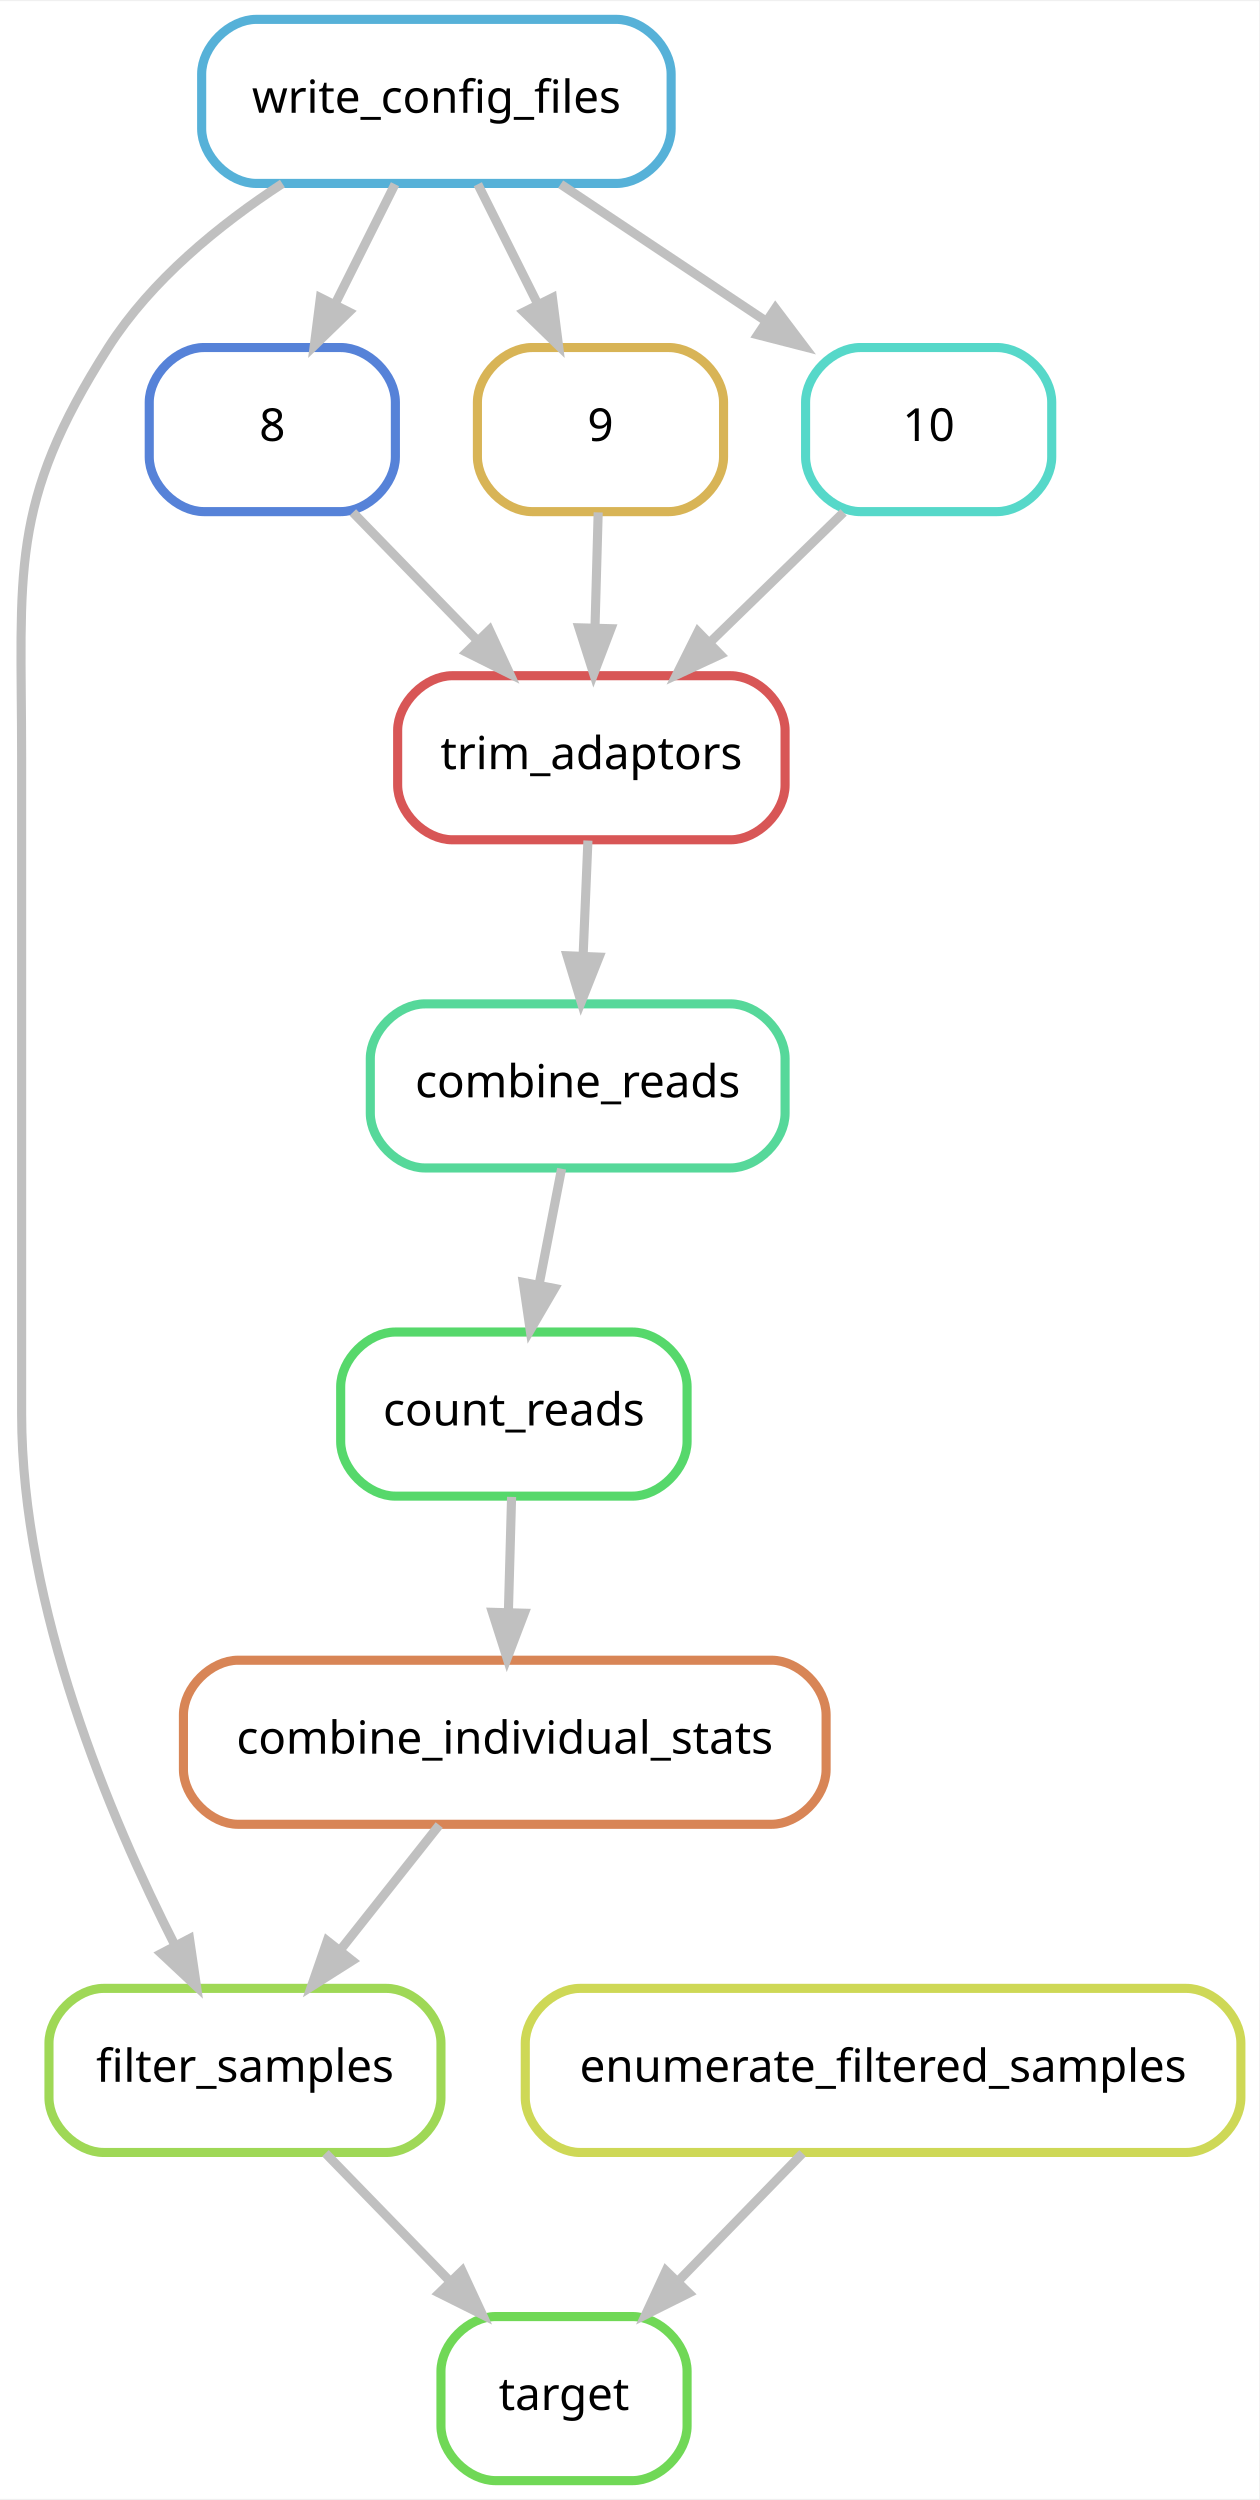
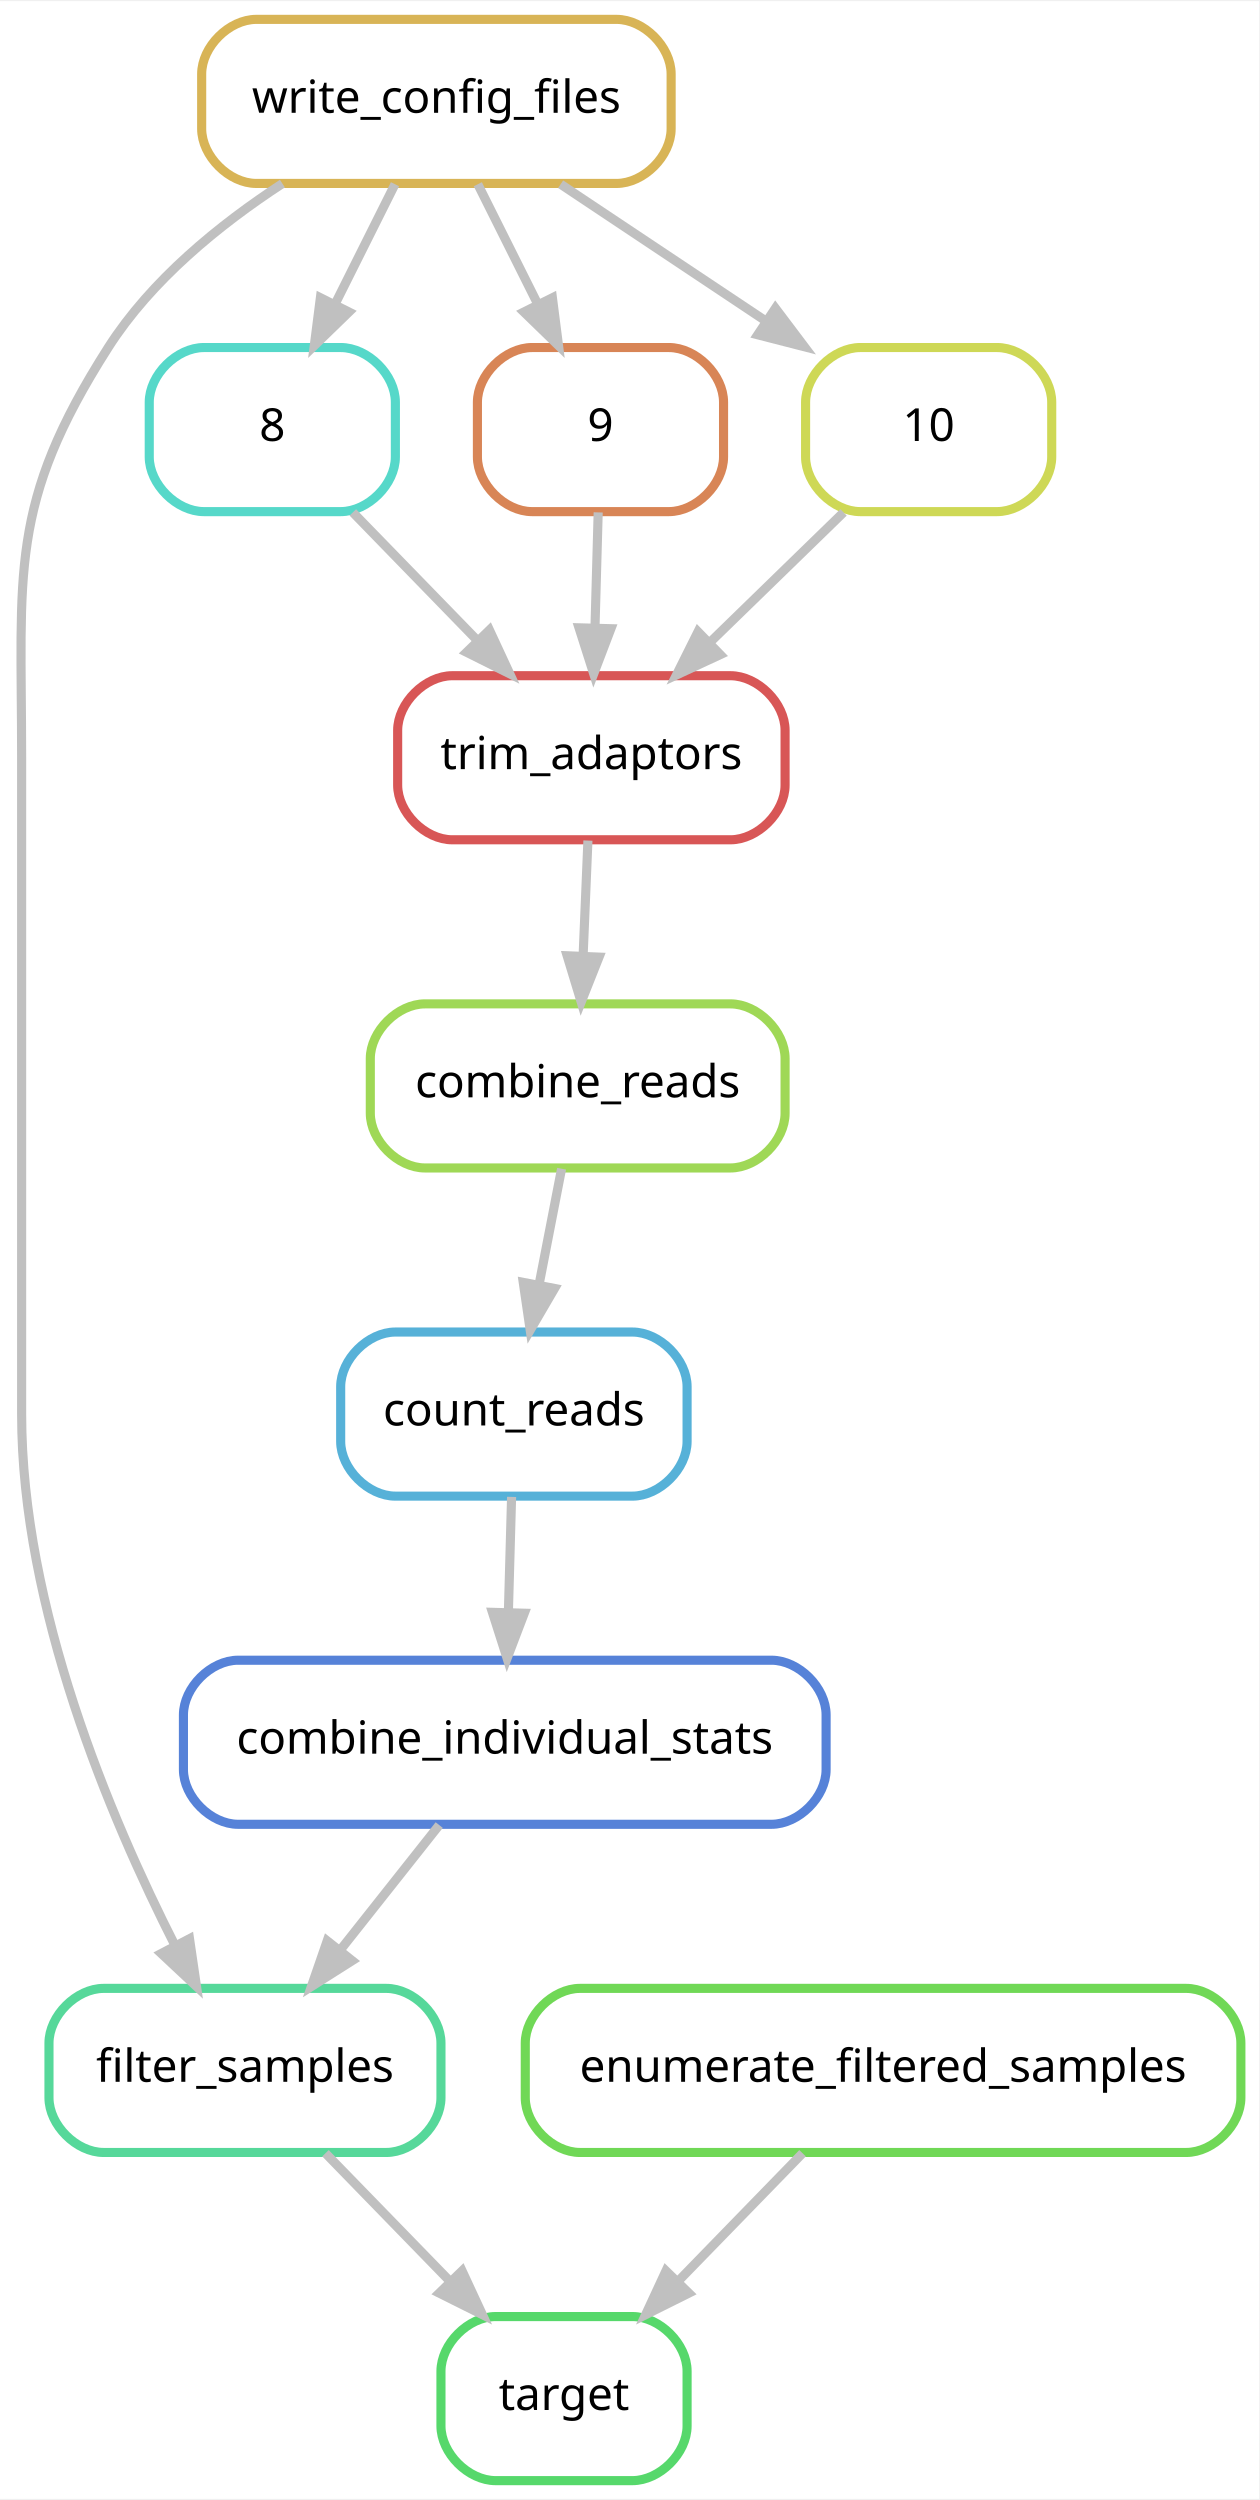
<svg xmlns="http://www.w3.org/2000/svg" width="276pt" height="548pt" viewBox="0.00 0.00 276.25 548.00">
  <g id="graph0" class="graph" transform="scale(1 1) rotate(0) translate(4 544)">
    <polygon fill="#ffffff" stroke="transparent" points="-4,4 -4,-544 272.245,-544 272.245,4 -4,4" />
    <g id="node1" class="node">
-       <path fill="none" stroke="#70d856" stroke-width="2" d="M134.745,-36C134.745,-36 104.745,-36 104.745,-36 98.745,-36 92.745,-30 92.745,-24 92.745,-24 92.745,-12 92.745,-12 92.745,-6 98.745,0 104.745,0 104.745,0 134.745,0 134.745,0 140.745,0 146.745,-6 146.745,-12 146.745,-12 146.745,-24 146.745,-24 146.745,-30 140.745,-36 134.745,-36" />
+       <path fill="none" stroke="#56d86b" stroke-width="2" d="M134.745,-36C134.745,-36 104.745,-36 104.745,-36 98.745,-36 92.745,-30 92.745,-24 92.745,-24 92.745,-12 92.745,-12 92.745,-6 98.745,0 104.745,0 104.745,0 134.745,0 134.745,0 140.745,0 146.745,-6 146.745,-12 146.745,-12 146.745,-24 146.745,-24 146.745,-30 140.745,-36 134.745,-36" />
      <text text-anchor="middle" x="119.745" y="-15.5" font-family="sans" font-size="10.00" fill="#000000">target</text>
    </g>
    <g id="node2" class="node">
-       <path fill="none" stroke="#9fd856" stroke-width="2" d="M80.745,-108C80.745,-108 18.745,-108 18.745,-108 12.745,-108 6.745,-102 6.745,-96 6.745,-96 6.745,-84 6.745,-84 6.745,-78 12.745,-72 18.745,-72 18.745,-72 80.745,-72 80.745,-72 86.745,-72 92.745,-78 92.745,-84 92.745,-84 92.745,-96 92.745,-96 92.745,-102 86.745,-108 80.745,-108" />
+       <path fill="none" stroke="#56d89a" stroke-width="2" d="M80.745,-108C80.745,-108 18.745,-108 18.745,-108 12.745,-108 6.745,-102 6.745,-96 6.745,-96 6.745,-84 6.745,-84 6.745,-78 12.745,-72 18.745,-72 18.745,-72 80.745,-72 80.745,-72 86.745,-72 92.745,-78 92.745,-84 92.745,-84 92.745,-96 92.745,-96 92.745,-102 86.745,-108 80.745,-108" />
      <text text-anchor="middle" x="49.745" y="-87.5" font-family="sans" font-size="10.00" fill="#000000">filter_samples</text>
    </g>
    <g id="edge2" class="edge">
      <path fill="none" stroke="#c0c0c0" stroke-width="2" d="M67.409,-71.831C75.718,-63.285 85.772,-52.944 94.837,-43.62" />
      <polygon fill="#c0c0c0" stroke="#c0c0c0" stroke-width="2" points="97.382,-46.023 101.844,-36.413 92.363,-41.144 97.382,-46.023" />
    </g>
    <g id="node3" class="node">
-       <path fill="none" stroke="#ced856" stroke-width="2" d="M256.245,-108C256.245,-108 123.245,-108 123.245,-108 117.245,-108 111.245,-102 111.245,-96 111.245,-96 111.245,-84 111.245,-84 111.245,-78 117.245,-72 123.245,-72 123.245,-72 256.245,-72 256.245,-72 262.245,-72 268.245,-78 268.245,-84 268.245,-84 268.245,-96 268.245,-96 268.245,-102 262.245,-108 256.245,-108" />
+       <path fill="none" stroke="#70d856" stroke-width="2" d="M256.245,-108C256.245,-108 123.245,-108 123.245,-108 117.245,-108 111.245,-102 111.245,-96 111.245,-96 111.245,-84 111.245,-84 111.245,-78 117.245,-72 123.245,-72 123.245,-72 256.245,-72 256.245,-72 262.245,-72 268.245,-78 268.245,-84 268.245,-84 268.245,-96 268.245,-96 268.245,-102 262.245,-108 256.245,-108" />
      <text text-anchor="middle" x="189.745" y="-87.5" font-family="sans" font-size="10.00" fill="#000000">enumerate_filtered_samples</text>
    </g>
    <g id="edge1" class="edge">
      <path fill="none" stroke="#c0c0c0" stroke-width="2" d="M172.081,-71.831C163.772,-63.285 153.719,-52.944 144.653,-43.62" />
      <polygon fill="#c0c0c0" stroke="#c0c0c0" stroke-width="2" points="147.127,-41.144 137.647,-36.413 142.108,-46.023 147.127,-41.144" />
    </g>
    <g id="node4" class="node">
-       <path fill="none" stroke="#56b1d8" stroke-width="2" d="M131.245,-540C131.245,-540 52.245,-540 52.245,-540 46.245,-540 40.245,-534 40.245,-528 40.245,-528 40.245,-516 40.245,-516 40.245,-510 46.245,-504 52.245,-504 52.245,-504 131.245,-504 131.245,-504 137.245,-504 143.245,-510 143.245,-516 143.245,-516 143.245,-528 143.245,-528 143.245,-534 137.245,-540 131.245,-540" />
+       <path fill="none" stroke="#d8b456" stroke-width="2" d="M131.245,-540C131.245,-540 52.245,-540 52.245,-540 46.245,-540 40.245,-534 40.245,-528 40.245,-528 40.245,-516 40.245,-516 40.245,-510 46.245,-504 52.245,-504 52.245,-504 131.245,-504 131.245,-504 137.245,-504 143.245,-510 143.245,-516 143.245,-516 143.245,-528 143.245,-528 143.245,-534 137.245,-540 131.245,-540" />
      <text text-anchor="middle" x="91.745" y="-519.5" font-family="sans" font-size="10.00" fill="#000000">write_config_files</text>
    </g>
-     <g id="edge3" class="edge">
+     <g id="edge4" class="edge">
      <path fill="none" stroke="#c0c0c0" stroke-width="2" d="M57.962,-503.97C44.112,-494.935 29.154,-482.755 19.745,-468 -2.236,-433.531 .745,-418.882 .745,-378 .745,-378 .745,-378 .745,-234 .745,-191.531 20.083,-145.592 34.462,-117.303" />
      <polygon fill="#c0c0c0" stroke="#c0c0c0" stroke-width="2" points="37.577,-118.899 39.113,-108.416 31.375,-115.653 37.577,-118.899" />
    </g>
    <g id="node9" class="node">
-       <path fill="none" stroke="#5682d8" stroke-width="2" d="M70.745,-468C70.745,-468 40.745,-468 40.745,-468 34.745,-468 28.745,-462 28.745,-456 28.745,-456 28.745,-444 28.745,-444 28.745,-438 34.745,-432 40.745,-432 40.745,-432 70.745,-432 70.745,-432 76.745,-432 82.745,-438 82.745,-444 82.745,-444 82.745,-456 82.745,-456 82.745,-462 76.745,-468 70.745,-468" />
+       <path fill="none" stroke="#56d8c9" stroke-width="2" d="M70.745,-468C70.745,-468 40.745,-468 40.745,-468 34.745,-468 28.745,-462 28.745,-456 28.745,-456 28.745,-444 28.745,-444 28.745,-438 34.745,-432 40.745,-432 40.745,-432 70.745,-432 70.745,-432 76.745,-432 82.745,-438 82.745,-444 82.745,-444 82.745,-456 82.745,-456 82.745,-462 76.745,-468 70.745,-468" />
      <text text-anchor="middle" x="55.745" y="-447.5" font-family="sans" font-size="10.00" fill="#000000">8</text>
    </g>
    <g id="edge11" class="edge">
      <path fill="none" stroke="#c0c0c0" stroke-width="2" d="M82.661,-503.831C78.684,-495.877 73.93,-486.369 69.531,-477.572" />
      <polygon fill="#c0c0c0" stroke="#c0c0c0" stroke-width="2" points="72.555,-475.792 64.952,-468.413 66.294,-478.923 72.555,-475.792" />
    </g>
    <g id="node10" class="node">
-       <path fill="none" stroke="#d8b456" stroke-width="2" d="M142.745,-468C142.745,-468 112.745,-468 112.745,-468 106.745,-468 100.745,-462 100.745,-456 100.745,-456 100.745,-444 100.745,-444 100.745,-438 106.745,-432 112.745,-432 112.745,-432 142.745,-432 142.745,-432 148.745,-432 154.745,-438 154.745,-444 154.745,-444 154.745,-456 154.745,-456 154.745,-462 148.745,-468 142.745,-468" />
+       <path fill="none" stroke="#d88556" stroke-width="2" d="M142.745,-468C142.745,-468 112.745,-468 112.745,-468 106.745,-468 100.745,-462 100.745,-456 100.745,-456 100.745,-444 100.745,-444 100.745,-438 106.745,-432 112.745,-432 112.745,-432 142.745,-432 142.745,-432 148.745,-432 154.745,-438 154.745,-444 154.745,-444 154.745,-456 154.745,-456 154.745,-462 148.745,-468 142.745,-468" />
      <text text-anchor="middle" x="127.745" y="-447.5" font-family="sans" font-size="10.00" fill="#000000">9</text>
    </g>
    <g id="edge12" class="edge">
      <path fill="none" stroke="#c0c0c0" stroke-width="2" d="M100.83,-503.831C104.807,-495.877 109.561,-486.369 113.959,-477.572" />
      <polygon fill="#c0c0c0" stroke="#c0c0c0" stroke-width="2" points="117.197,-478.923 118.539,-468.413 110.936,-475.792 117.197,-478.923" />
    </g>
    <g id="node11" class="node">
-       <path fill="none" stroke="#56d8c9" stroke-width="2" d="M214.745,-468C214.745,-468 184.745,-468 184.745,-468 178.745,-468 172.745,-462 172.745,-456 172.745,-456 172.745,-444 172.745,-444 172.745,-438 178.745,-432 184.745,-432 184.745,-432 214.745,-432 214.745,-432 220.745,-432 226.745,-438 226.745,-444 226.745,-444 226.745,-456 226.745,-456 226.745,-462 220.745,-468 214.745,-468" />
+       <path fill="none" stroke="#ced856" stroke-width="2" d="M214.745,-468C214.745,-468 184.745,-468 184.745,-468 178.745,-468 172.745,-462 172.745,-456 172.745,-456 172.745,-444 172.745,-444 172.745,-438 178.745,-432 184.745,-432 184.745,-432 214.745,-432 214.745,-432 220.745,-432 226.745,-438 226.745,-444 226.745,-444 226.745,-456 226.745,-456 226.745,-462 220.745,-468 214.745,-468" />
      <text text-anchor="middle" x="199.745" y="-447.5" font-family="sans" font-size="10.00" fill="#000000">10</text>
    </g>
    <g id="edge13" class="edge">
      <path fill="none" stroke="#c0c0c0" stroke-width="2" d="M118.998,-503.831C132.684,-494.707 149.437,-483.539 164.128,-473.745" />
      <polygon fill="#c0c0c0" stroke="#c0c0c0" stroke-width="2" points="166.122,-476.622 172.501,-468.163 162.239,-470.798 166.122,-476.622" />
    </g>
    <g id="node5" class="node">
-       <path fill="none" stroke="#d88556" stroke-width="2" d="M165.245,-180C165.245,-180 48.245,-180 48.245,-180 42.245,-180 36.245,-174 36.245,-168 36.245,-168 36.245,-156 36.245,-156 36.245,-150 42.245,-144 48.245,-144 48.245,-144 165.245,-144 165.245,-144 171.245,-144 177.245,-150 177.245,-156 177.245,-156 177.245,-168 177.245,-168 177.245,-174 171.245,-180 165.245,-180" />
+       <path fill="none" stroke="#5682d8" stroke-width="2" d="M165.245,-180C165.245,-180 48.245,-180 48.245,-180 42.245,-180 36.245,-174 36.245,-168 36.245,-168 36.245,-156 36.245,-156 36.245,-150 42.245,-144 48.245,-144 48.245,-144 165.245,-144 165.245,-144 171.245,-144 177.245,-150 177.245,-156 177.245,-156 177.245,-168 177.245,-168 177.245,-174 171.245,-180 165.245,-180" />
      <text text-anchor="middle" x="106.745" y="-159.5" font-family="sans" font-size="10.00" fill="#000000">combine_individual_stats</text>
    </g>
-     <g id="edge4" class="edge">
+     <g id="edge3" class="edge">
      <path fill="none" stroke="#c0c0c0" stroke-width="2" d="M92.362,-143.831C85.797,-135.539 77.895,-125.557 70.688,-116.453" />
      <polygon fill="#c0c0c0" stroke="#c0c0c0" stroke-width="2" points="73.274,-114.081 64.322,-108.413 67.785,-118.426 73.274,-114.081" />
    </g>
    <g id="node6" class="node">
-       <path fill="none" stroke="#56d86b" stroke-width="2" d="M134.745,-252C134.745,-252 82.745,-252 82.745,-252 76.745,-252 70.745,-246 70.745,-240 70.745,-240 70.745,-228 70.745,-228 70.745,-222 76.745,-216 82.745,-216 82.745,-216 134.745,-216 134.745,-216 140.745,-216 146.745,-222 146.745,-228 146.745,-228 146.745,-240 146.745,-240 146.745,-246 140.745,-252 134.745,-252" />
+       <path fill="none" stroke="#56b1d8" stroke-width="2" d="M134.745,-252C134.745,-252 82.745,-252 82.745,-252 76.745,-252 70.745,-246 70.745,-240 70.745,-240 70.745,-228 70.745,-228 70.745,-222 76.745,-216 82.745,-216 82.745,-216 134.745,-216 134.745,-216 140.745,-216 146.745,-222 146.745,-228 146.745,-228 146.745,-240 146.745,-240 146.745,-246 140.745,-252 134.745,-252" />
      <text text-anchor="middle" x="108.745" y="-231.5" font-family="sans" font-size="10.00" fill="#000000">count_reads</text>
    </g>
    <g id="edge5" class="edge">
      <path fill="none" stroke="#c0c0c0" stroke-width="2" d="M108.241,-215.831C108.027,-208.131 107.772,-198.974 107.535,-190.417" />
      <polygon fill="#c0c0c0" stroke="#c0c0c0" stroke-width="2" points="111.033,-190.312 107.257,-180.413 104.036,-190.507 111.033,-190.312" />
    </g>
    <g id="node7" class="node">
-       <path fill="none" stroke="#56d89a" stroke-width="2" d="M156.245,-324C156.245,-324 89.245,-324 89.245,-324 83.245,-324 77.245,-318 77.245,-312 77.245,-312 77.245,-300 77.245,-300 77.245,-294 83.245,-288 89.245,-288 89.245,-288 156.245,-288 156.245,-288 162.245,-288 168.245,-294 168.245,-300 168.245,-300 168.245,-312 168.245,-312 168.245,-318 162.245,-324 156.245,-324" />
+       <path fill="none" stroke="#9fd856" stroke-width="2" d="M156.245,-324C156.245,-324 89.245,-324 89.245,-324 83.245,-324 77.245,-318 77.245,-312 77.245,-312 77.245,-300 77.245,-300 77.245,-294 83.245,-288 89.245,-288 89.245,-288 156.245,-288 156.245,-288 162.245,-288 168.245,-294 168.245,-300 168.245,-300 168.245,-312 168.245,-312 168.245,-318 162.245,-324 156.245,-324" />
      <text text-anchor="middle" x="122.745" y="-303.5" font-family="sans" font-size="10.00" fill="#000000">combine_reads</text>
    </g>
    <g id="edge6" class="edge">
      <path fill="none" stroke="#c0c0c0" stroke-width="2" d="M119.213,-287.831C117.715,-280.131 115.935,-270.974 114.271,-262.417" />
      <polygon fill="#c0c0c0" stroke="#c0c0c0" stroke-width="2" points="117.67,-261.561 112.326,-252.413 110.799,-262.897 117.67,-261.561" />
    </g>
    <g id="node8" class="node">
      <path fill="none" stroke="#d85656" stroke-width="2" d="M156.245,-396C156.245,-396 95.245,-396 95.245,-396 89.245,-396 83.245,-390 83.245,-384 83.245,-384 83.245,-372 83.245,-372 83.245,-366 89.245,-360 95.245,-360 95.245,-360 156.245,-360 156.245,-360 162.245,-360 168.245,-366 168.245,-372 168.245,-372 168.245,-384 168.245,-384 168.245,-390 162.245,-396 156.245,-396" />
      <text text-anchor="middle" x="125.745" y="-375.5" font-family="sans" font-size="10.00" fill="#000000">trim_adaptors</text>
    </g>
    <g id="edge7" class="edge">
      <path fill="none" stroke="#c0c0c0" stroke-width="2" d="M124.988,-359.831C124.667,-352.131 124.286,-342.974 123.929,-334.417" />
      <polygon fill="#c0c0c0" stroke="#c0c0c0" stroke-width="2" points="127.426,-334.259 123.513,-324.413 120.432,-334.55 127.426,-334.259" />
    </g>
    <g id="edge8" class="edge">
      <path fill="none" stroke="#c0c0c0" stroke-width="2" d="M73.409,-431.831C81.718,-423.285 91.772,-412.944 100.837,-403.62" />
      <polygon fill="#c0c0c0" stroke="#c0c0c0" stroke-width="2" points="103.382,-406.023 107.844,-396.413 98.363,-401.144 103.382,-406.023" />
    </g>
-     <g id="edge10" class="edge">
+     <g id="edge9" class="edge">
      <path fill="none" stroke="#c0c0c0" stroke-width="2" d="M127.241,-431.831C127.027,-424.131 126.772,-414.974 126.535,-406.417" />
      <polygon fill="#c0c0c0" stroke="#c0c0c0" stroke-width="2" points="130.033,-406.312 126.257,-396.413 123.036,-406.507 130.033,-406.312" />
    </g>
-     <g id="edge9" class="edge">
+     <g id="edge10" class="edge">
      <path fill="none" stroke="#c0c0c0" stroke-width="2" d="M181.072,-431.831C172.22,-423.219 161.497,-412.785 151.856,-403.405" />
      <polygon fill="#c0c0c0" stroke="#c0c0c0" stroke-width="2" points="154.021,-400.628 144.413,-396.163 149.139,-405.645 154.021,-400.628" />
    </g>
  </g>
</svg>
